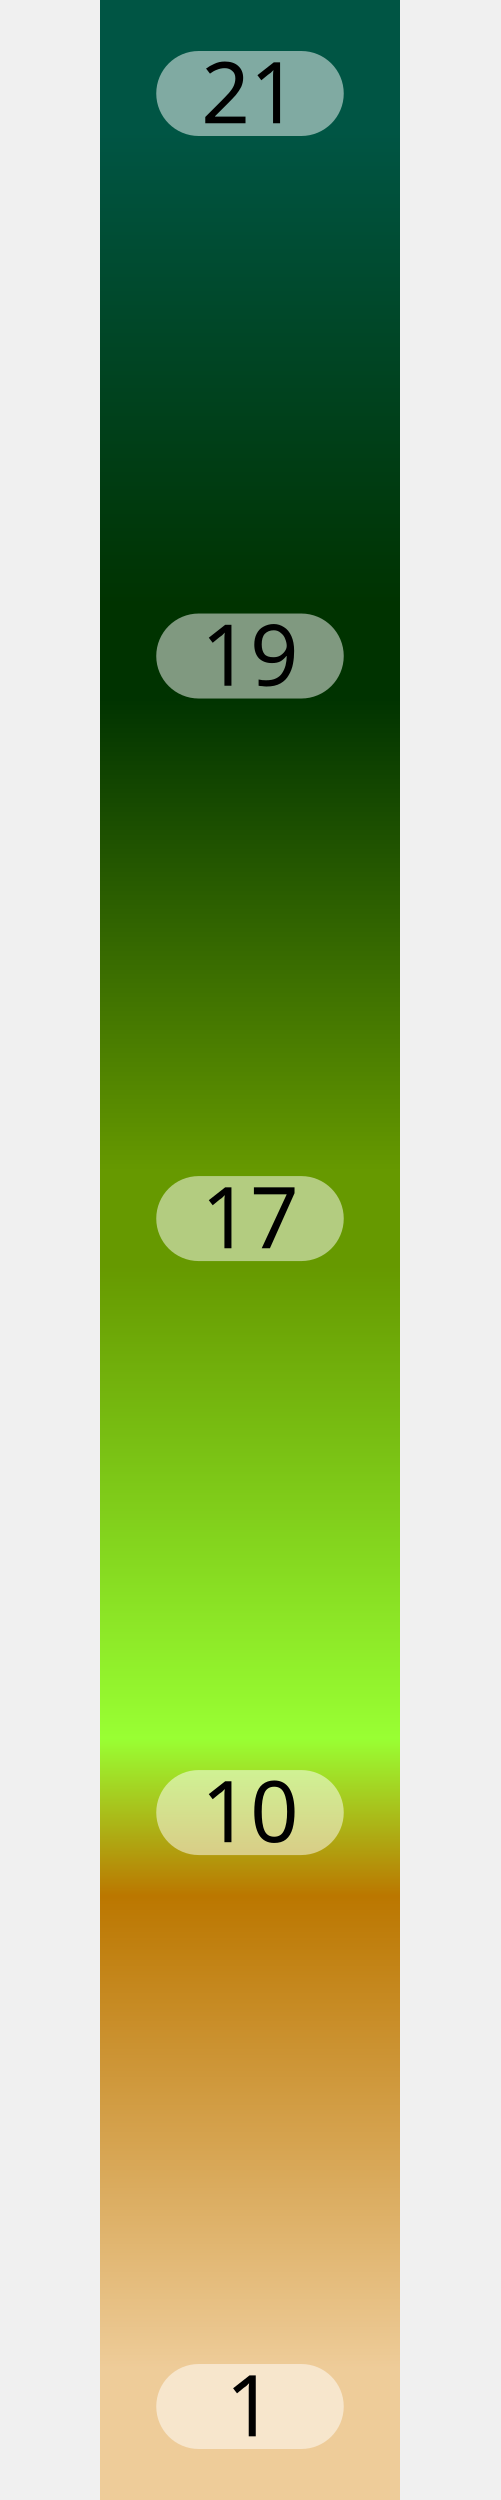
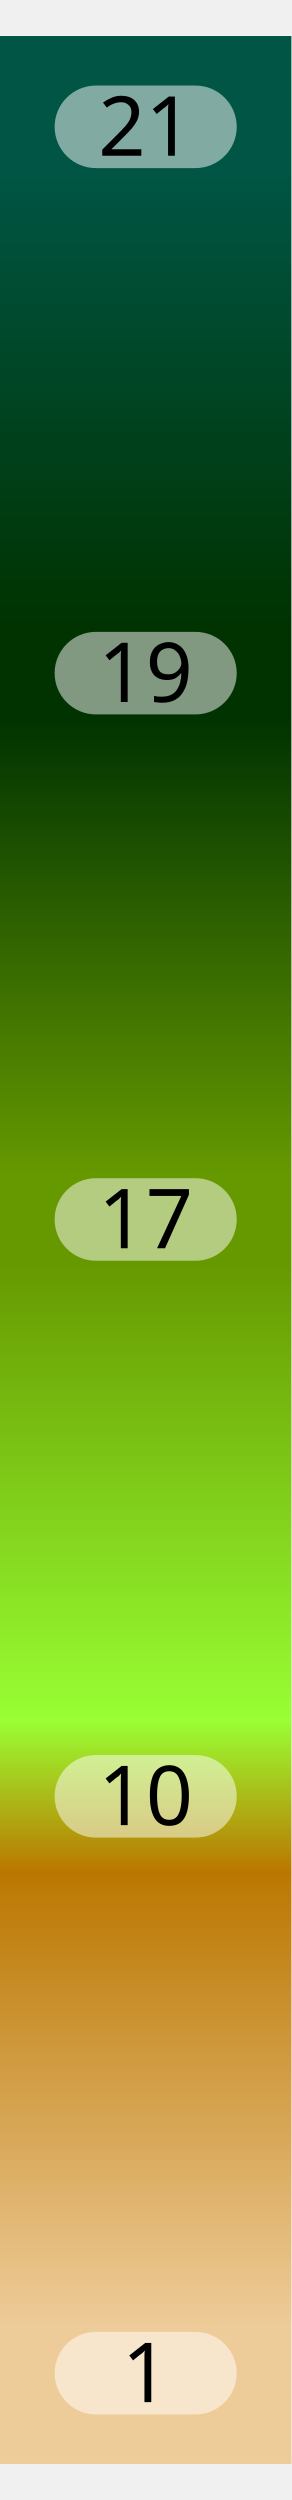
- <svg xmlns="http://www.w3.org/2000/svg" width="60" height="300" viewBox="0 0 12 100">
+ <svg xmlns="http://www.w3.org/2000/svg" width="31" height="266" viewBox="0 0 12 100">
  <defs>
    <linearGradient id="legend-gradient-9fd41" x1="0" x2="0" y1="0" y2="1">
      <stop offset="1.87%" stop-color="#005544" />
      <stop offset="5.61%" stop-color="#005544" />
      <stop offset="5.61%" stop-color="#005544" />
      <stop offset="24.372%" stop-color="#003300" />
      <stop offset="24.372%" stop-color="#003300" />
      <stop offset="28.111%" stop-color="#003300" />
      <stop offset="28.111%" stop-color="#003300" />
      <stop offset="46.873%" stop-color="#669900" />
      <stop offset="46.873%" stop-color="#669900" />
      <stop offset="50.613%" stop-color="#669900" />
      <stop offset="50.613%" stop-color="#669900" />
      <stop offset="69.375%" stop-color="#99ff33" />
      <stop offset="69.375%" stop-color="#99ff33" />
      <stop offset="75.629%" stop-color="#bb7700" />
      <stop offset="75.629%" stop-color="#bb7700" />
      <stop offset="94.39%" stop-color="#eecc99" />
      <stop offset="94.39%" stop-color="#eecc99" />
      <stop offset="98.13%" stop-color="#eecc99" />
    </linearGradient>
  </defs>
  <rect x="0" y="0" width="12" height="100" fill="url(#legend-gradient-9fd41)" />
  <rect fill="white" fill-opacity="0.5" x="2.25" y="2.04" width="7.5" height="3.4" rx="1.7" ry="1.7" />
  <text x="6" y="3.74" dy="0.35em" font-family="sans-serif" font-size="3.4" style="text-anchor: middle">21</text>
  <rect fill="white" fill-opacity="0.5" x="2.25" y="24.541" width="7.5" height="3.4" rx="1.7" ry="1.7" />
  <text x="6" y="26.241" dy="0.35em" font-family="sans-serif" font-size="3.4" style="text-anchor: middle">19</text>
  <rect fill="white" fill-opacity="0.5" x="2.25" y="47.043" width="7.5" height="3.4" rx="1.7" ry="1.7" />
  <text x="6" y="48.743" dy="0.35em" font-family="sans-serif" font-size="3.4" style="text-anchor: middle">17</text>
  <rect fill="white" fill-opacity="0.5" x="2.25" y="70.802" width="7.5" height="3.4" rx="1.7" ry="1.7" />
  <text x="6" y="72.501" dy="0.35em" font-family="sans-serif" font-size="3.4" style="text-anchor: middle">10</text>
  <rect fill="white" fill-opacity="0.5" x="2.25" y="94.56" width="7.5" height="3.4" rx="1.7" ry="1.7" />
  <text x="6" y="96.26" dy="0.35em" font-family="sans-serif" font-size="3.4" style="text-anchor: middle">1</text>
</svg>
